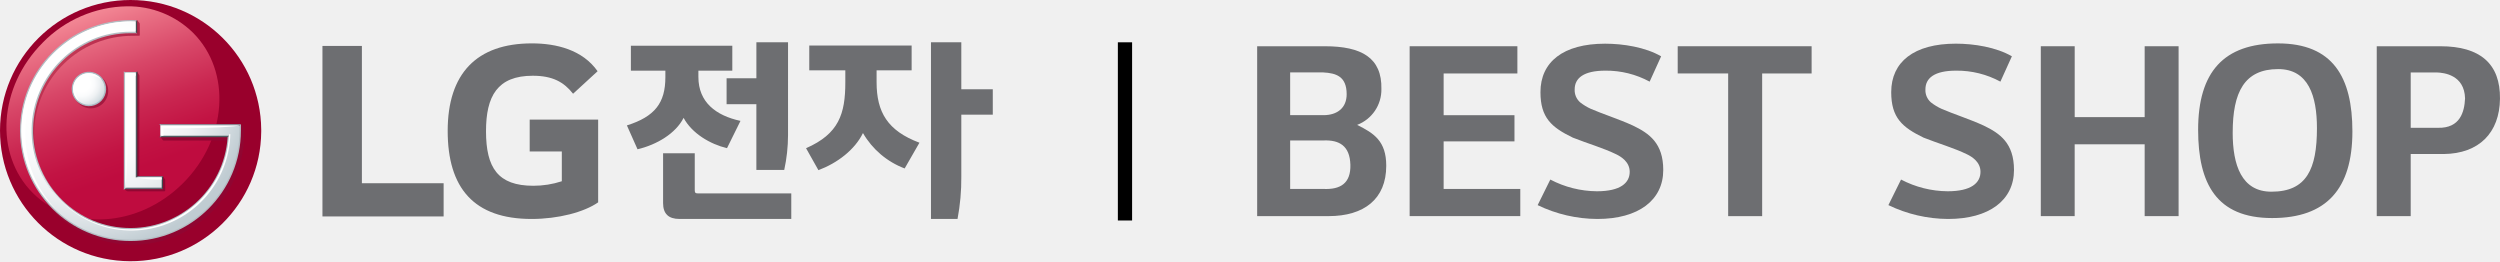
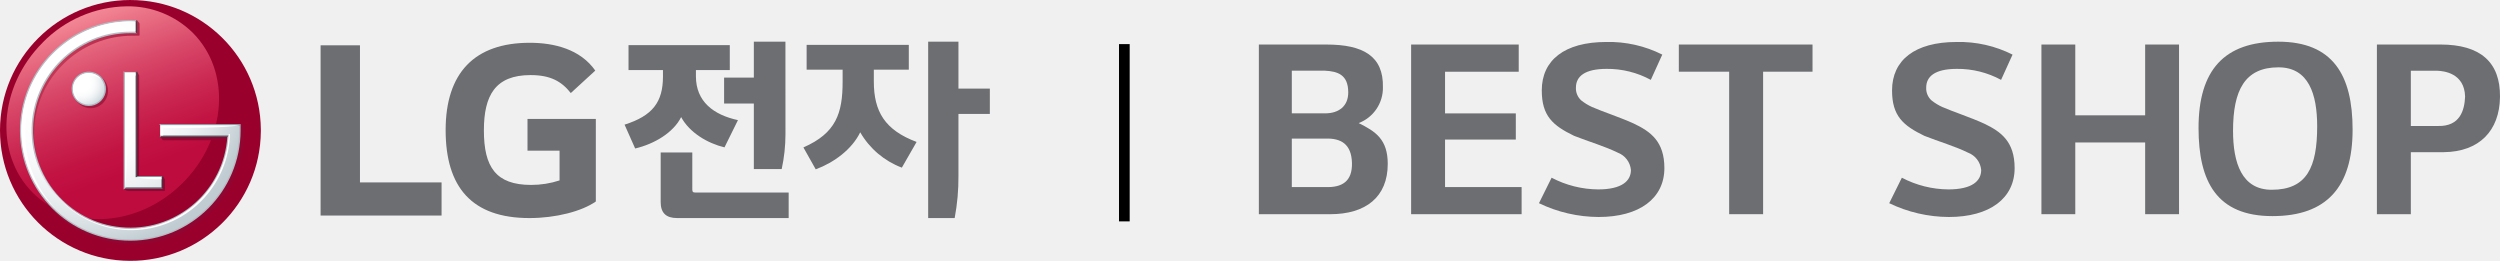
- <svg xmlns="http://www.w3.org/2000/svg" width="477.478" height="50.001" viewBox="0 0 477.478 50.001">
+ <svg xmlns="http://www.w3.org/2000/svg" width="430.073" height="44.871" viewBox="0 0 430.073 44.871">
  <defs>
-     <linearGradient id="linear-gradient" x1=".336" y1=".05" x2=".664" y2=".95" gradientUnits="objectBoundingBox">
+     <linearGradient id="7poggqnklb" x1=".336" y1=".05" x2=".664" y2=".95" gradientUnits="objectBoundingBox">
      <stop offset="0" stop-color="#f38895" />
      <stop offset=".086" stop-color="#eb7487" />
      <stop offset=".314" stop-color="#d84768" />
      <stop offset=".517" stop-color="#ca2751" />
      <stop offset=".687" stop-color="#c21343" />
      <stop offset=".801" stop-color="#bf0c3f" />
      <stop offset="1" stop-color="#bf0c3f" />
    </linearGradient>
-     <linearGradient id="linear-gradient-2" x1=".098" y1=".196" x2=".808" y2=".902" gradientUnits="objectBoundingBox">
+     <linearGradient id="qqrcjhnfxc" x1=".098" y1=".196" x2=".808" y2=".902" gradientUnits="objectBoundingBox">
      <stop offset="0" stop-color="#cd425c" />
      <stop offset=".089" stop-color="#bd3251" />
      <stop offset=".249" stop-color="#a91e43" />
      <stop offset=".43" stop-color="#9b1038" />
      <stop offset=".648" stop-color="#920732" />
      <stop offset="1" stop-color="#900531" />
    </linearGradient>
-     <linearGradient id="linear-gradient-3" y1=".5" x2="1" y2=".5" gradientUnits="objectBoundingBox">
+     <linearGradient id="5uizuz0gjd" y1=".5" x2="1" y2=".5" gradientUnits="objectBoundingBox">
      <stop offset="0" stop-color="#b4bdc3" />
      <stop offset=".04" stop-color="#adb6bc" />
      <stop offset=".498" stop-color="#6b7379" />
      <stop offset=".83" stop-color="#424950" />
      <stop offset="1" stop-color="#333940" />
    </linearGradient>
-     <linearGradient id="linear-gradient-4" y1=".5" x2="1" y2=".5" gradientUnits="objectBoundingBox">
+     <linearGradient id="l143p2xbue" y1=".5" x2="1" y2=".5" gradientUnits="objectBoundingBox">
      <stop offset="0" stop-color="#b3bbc1" />
      <stop offset=".081" stop-color="#a6aeb3" />
      <stop offset=".52" stop-color="#636b70" />
      <stop offset=".838" stop-color="#394146" />
      <stop offset="1" stop-color="#2a3236" />
    </linearGradient>
-     <linearGradient id="linear-gradient-5" x1="11.859" y1="5.951" x2="11.946" y2="5.951" gradientUnits="objectBoundingBox">
+     <linearGradient id="atp9mjx77f" x1="11.859" y1="5.951" x2="11.946" y2="5.951" gradientUnits="objectBoundingBox">
      <stop offset="0" stop-color="#abbac2" />
      <stop offset="1" stop-color="#262a30" />
    </linearGradient>
-     <linearGradient id="linear-gradient-6" x1="2.209" y1="1.23" x2="2.222" y2="1.23" gradientUnits="objectBoundingBox">
+     <linearGradient id="ltc0solmhg" x1="2.209" y1="1.23" x2="2.222" y2="1.23" gradientUnits="objectBoundingBox">
      <stop offset="0" stop-color="#b4bdc3" />
      <stop offset="1" stop-color="#3e454d" />
    </linearGradient>
-     <linearGradient id="linear-gradient-7" x1="2.447" y1="1.316" x2="2.462" y2="1.316" gradientUnits="objectBoundingBox">
+     <linearGradient id="ye21xi8zbh" x1="2.447" y1="1.316" x2="2.462" y2="1.316" gradientUnits="objectBoundingBox">
      <stop offset="0" stop-color="#b4bdc3" />
      <stop offset="1" stop-color="#485159" />
    </linearGradient>
-     <radialGradient id="radial-gradient" cx=".481" cy=".485" r=".521" gradientTransform="matrix(1 0 0 -1 0 2.319)" gradientUnits="objectBoundingBox">
+     <radialGradient id="phs0ipyvwa" cx=".481" cy=".485" r=".521" gradientTransform="matrix(1 0 0 -1 0 2.319)" gradientUnits="objectBoundingBox">
      <stop offset="0" stop-color="#bf0c3f" />
      <stop offset=".5" stop-color="#bf0c3f" />
      <stop offset=".753" stop-color="#bc0b3d" />
      <stop offset=".859" stop-color="#b5093a" />
      <stop offset=".938" stop-color="#a90534" />
      <stop offset="1" stop-color="#99002c" />
    </radialGradient>
-     <radialGradient id="radial-gradient-2" cx=".298" cy=".288" r=".764" gradientUnits="objectBoundingBox">
+     <radialGradient id="hkrwrdurmi" cx=".298" cy=".288" r=".764" gradientUnits="objectBoundingBox">
      <stop offset="0" stop-color="#fff" />
      <stop offset=".35" stop-color="#fff" />
      <stop offset=".511" stop-color="#fafbfc" />
      <stop offset=".677" stop-color="#eef1f3" />
      <stop offset=".845" stop-color="#d9e0e4" />
      <stop offset="1" stop-color="#c0ccd2" />
    </radialGradient>
-     <radialGradient id="radial-gradient-3" cx=".293" cy=".316" r=".78" gradientTransform="translate(-.027)" gradientUnits="objectBoundingBox">
+     <radialGradient id="eflmp9nfwj" cx=".293" cy=".316" r=".78" gradientTransform="translate(-.027)" gradientUnits="objectBoundingBox">
      <stop offset="0" stop-color="#fff" />
      <stop offset=".35" stop-color="#fff" />
      <stop offset=".537" stop-color="#fafbfc" />
      <stop offset=".73" stop-color="#eef1f3" />
      <stop offset=".926" stop-color="#d9e1e5" />
      <stop offset="1" stop-color="#d0dadf" />
    </radialGradient>
-     <clipPath id="clip-path">
-       <path id="사각형_1295" data-name="사각형 1295" style="fill:none" d="M0 0h372.786v49.899H0z" />
-     </clipPath>
-     <style>
-             
-         </style>
  </defs>
-   <g id="logo" transform="translate(0 .055)">
-     <g id="그룹_2180" data-name="그룹 2180" transform="translate(61.586 8.022)">
-       <path id="패스_6822" data-name="패스 6822" d="M157.84 14.835h-6.011V5.858h-5.793V39.6h5.071a41.484 41.484 0 0 0 .723-8.079V19.68h6.011zm-35.05-8.363v4.741h6.886V13.5c0 6.041-1.233 9.839-7.5 12.587l2.36 4.194c3.58-1.339 6.945-3.871 8.508-7.088a15.531 15.531 0 0 0 7.965 6.761l2.823-4.917c-6.085-2.28-8.184-5.825-8.184-11.573v-2.251h6.692V6.472zm-3.436 28.246h-17.818c-.468 0-.617-.108-.617-.617v-7.049H94.87v9.51c0 2.062 1.052 3.036 3.12 3.036h21.364zm-.617-28.859h-6.047v6.871H107v4.955h5.687v12.549h5.322a31.331 31.331 0 0 0 .724-6.62zm-30.017.654v4.771h6.588v1.229c0 4.919-1.989 7.524-7.348 9.222l2.028 4.556c3.692-.868 7.31-3.036 8.8-6 1.591 2.967 5.071 5.026 8.29 5.789l2.574-5.209c-4.673-1.013-8.038-3.549-8.038-8.391v-1.196h6.478V6.513z" transform="translate(-29.813 -5.858)" style="fill:#6d6e71" />
-       <path id="패스_6823" data-name="패스 6823" d="M54.56 38.934h13.825v-6.342H52.774V6.368h-7.531v32.566z" transform="translate(-45.243 -5.672)" style="fill:#6d6e71" />
-       <path id="패스_6824" data-name="패스 6824" d="M78.475 26.65h6.135v5.693a17.421 17.421 0 0 1-5.438.862c-6.776 0-9.039-3.441-9.039-10.426 0-6.666 2.151-10.588 8.928-10.588 3.772 0 5.923 1.182 7.7 3.438l4.683-4.3C88.586 7.249 83.586 6.01 78.9 6.01c-10.545 0-16.087 5.753-16.087 16.713 0 10.91 5 16.822 16.037 16.822 5.056 0 10.008-1.29 12.7-3.172v-15.8H78.475z" transform="translate(-38.895 -5.802)" style="fill:#6d6e71" />
+   <path data-name="사각형 1355" d="M192.503 7.588h1.835v30.496h-1.835z" />
+   <g data-name="그룹 2292">
+     <path data-name="패스 6825" d="M17.173 13.991c2.9 1.438 5 2.793 5 7.019 0 5.729-3.819 8.656-9.9 8.656H0V.479h11.636c6.294 0 9.818 1.981 9.706 7.343a6.475 6.475 0 0 1-4.169 6.169M5.669 4.976v7.342h5.723c2.376 0 4-1.25 3.985-3.627-.013-3.025-1.8-3.6-4.024-3.715zm0 11.686v8.331h5.717c2.943.133 4.712-.982 4.63-4.149-.086-3.267-1.911-4.283-4.589-4.183z" transform="translate(216.56 7.183)" style="fill:#6d6e71" />
+     <path data-name="패스 6826" d="M25.508.479h18.509v4.68H31.344v7.167h12.173v4.5H31.344V25h13.171v4.666H25.508z" transform="translate(217.247 7.182)" style="fill:#6d6e71" />
+     <path data-name="패스 6827" d="M49.1 23.4a17.469 17.469 0 0 0 8.01 2.013c4.065 0 5.635-1.448 5.635-3.342a3.525 3.525 0 0 0-2.253-2.977c-2.3-1.128-4.993-1.893-7.528-2.9-3.663-1.772-5.556-3.425-5.556-7.81C47.406 3.189 51.311.05 58.518.05a20.334 20.334 0 0 1 9.62 2.172L66.164 6.57a15.634 15.634 0 0 0-7.607-1.893c-3.744 0-5.273 1.291-5.273 3.219a2.767 2.767 0 0 0 .927 2.216 8.962 8.962 0 0 0 1.848 1.127c1.933.846 4.832 1.77 7.209 2.86 2.856 1.366 5.233 3.058 5.233 7.646 0 5.193-4.269 8.413-11.313 8.413a23.787 23.787 0 0 1-10.264-2.375z" transform="translate(217.822 7.171)" style="fill:#6d6e71" />
+     <path data-name="패스 6828" d="M70.354.479h23v4.674h-8.5v24.511h-5.84V5.153h-8.66z" transform="translate(218.453 7.182)" style="fill:#6d6e71" />
+     <path data-name="패스 6829" d="M107.774 23.4a17.487 17.487 0 0 0 8.012 2.013c4.065 0 5.636-1.448 5.636-3.342a3.527 3.527 0 0 0-2.254-2.977c-2.3-1.128-4.993-1.893-7.528-2.9-3.664-1.772-5.554-3.425-5.554-7.81 0-5.194 3.9-8.333 11.11-8.333a20.331 20.331 0 0 1 9.62 2.172l-1.973 4.347a15.642 15.642 0 0 0-7.609-1.893c-3.746 0-5.272 1.291-5.272 3.219a2.773 2.773 0 0 0 .925 2.216 8.954 8.954 0 0 0 1.852 1.127c1.933.846 4.829 1.77 7.2 2.86 2.859 1.366 5.235 3.058 5.235 7.646 0 5.193-4.269 8.413-11.312 8.413a23.788 23.788 0 0 1-10.262-2.375z" transform="translate(219.401 7.171)" style="fill:#6d6e71" />
+     <path data-name="패스 6830" d="M131.1.479h5.824v12.178h12.02V.479h5.829v29.185h-5.829V17.326h-12.02v12.338H131.1z" transform="translate(220.085 7.182)" style="fill:#6d6e71" />
+     <path data-name="패스 6831" d="M183.921 15.125c0 9.909-4.489 14.882-13.793 14.882-9.54 0-12.71-5.9-12.71-15.163C157.418 4.9 161.831 0 171.132 0c9.421 0 12.789 5.778 12.789 15.125m-20.568.2c0 5.576 1.524 10.15 6.654 10.15 6.057 0 7.82-3.891 7.82-10.913 0-5.5-1.444-10.149-6.656-10.149-5.813 0-7.818 3.971-7.818 10.912" transform="translate(220.795 7.17)" style="fill:#6d6e71" />
+     <path data-name="패스 6832" d="M198.25.479H187.3v29.185h5.836v-10.67h5.679c6.053-.066 9.59-3.638 9.66-9.5.069-6-3.4-9.017-10.225-9.017m-.42 14.011h-4.693V4.983h4.513c1.148.043 4.718.4 4.822 4.452-.1 2.341-.863 5.143-4.643 5.055" transform="translate(221.597 7.183)" style="fill:#6d6e71" />
+   </g>
+   <g data-name="그룹 2294">
+     <g data-name="그룹 2293">
+       <path data-name="패스 6833" d="M170.509 15.243h-5.4V7.17h-5.211v30.341h4.56a37.328 37.328 0 0 0 .651-7.265V19.6h5.4zM138.99 7.722v4.264h6.192v2.056c0 5.433-1.109 8.847-6.746 11.319l2.122 3.771c3.219-1.2 6.245-3.481 7.651-6.373a13.953 13.953 0 0 0 7.162 6.08l2.538-4.421c-5.471-2.051-7.359-5.239-7.359-10.408v-2.024h6.018V7.722zm-3.09 25.4h-16.023c-.421 0-.555-.1-.555-.554v-6.339h-5.439v8.552c0 1.854.946 2.73 2.805 2.73H135.9zm-.555-25.952h-5.437v6.179h-5.114v4.456h5.114V29.09h4.792a28.159 28.159 0 0 0 .65-5.953zm-26.993.589v4.291h5.925v1.1c0 4.424-1.789 6.765-6.607 8.294l1.823 4.1c3.32-.781 6.573-2.73 7.912-5.4 1.432 2.669 4.56 4.52 7.455 5.207l2.315-4.685c-4.2-.911-7.229-3.19-7.229-7.545V12.05h5.827V7.759z" transform="translate(-.227)" style="fill:#6d6e71" />
+       <path data-name="패스 6834" d="M63.758 37.08H76.19v-5.7H62.152V7.795h-6.774V37.08z" transform="translate(-.227)" style="fill:#6d6e71" />
+       <path data-name="패스 6835" d="M90.971 25.918h5.517v5.119a15.655 15.655 0 0 1-4.89.775c-6.093 0-8.128-3.1-8.128-9.375 0-6 1.933-9.521 8.029-9.521 3.392 0 5.325 1.063 6.922 3.092l4.211-3.864c-2.568-3.673-7.064-4.786-11.277-4.786-9.482 0-14.466 5.172-14.466 15.029 0 9.811 4.5 15.127 14.421 15.127 4.546 0 9-1.161 11.418-2.852V20.455H90.971z" transform="translate(-.227)" style="fill:#6d6e71" />
    </g>
-     <path id="사각형_1290" data-name="사각형 1290" transform="translate(0 .048)" style="fill:none" d="M0 0h372.786v49.899H0z" />
-     <g id="Group_590" transform="translate(0 -.055)">
-       <g id="Group_433">
-         <path id="Path_254" d="M156.969 344.638a24.945 24.945 0 1 0 24.961 25.14v-.391a24.946 24.946 0 0 0-24.961-24.749z" transform="translate(-132.039 -344.638)" style="fill:url(#radial-gradient)" />
-         <path id="Path_255" d="M147.088 359.623c-8.43 8.438-9.29 21.3-1.882 28.706s20.256 6.558 28.7-1.892 9.3-21.31 1.892-28.72a17.6 17.6 0 0 0-12.621-5.046 23 23 0 0 0-16.092 6.945" transform="translate(-138.935 -351.465)" style="fill:url(#linear-gradient)" />
-         <path id="Path_256" d="m179.3 402.4.616-.344v-21.032l-.153-.244.153-.045v-.035h.107l1.861-.638.334.575a.22.22 0 0 1 .046.158l-.019 19.153h4.525l.363.568a.327.327 0 0 1 .055.232v1.927a.152.152 0 0 1-.139.172h-6.921a.641.641 0 0 1-.344-.1zm22.456-12.3h-15.4v2.465l.382.516a.184.184 0 0 0 .131.052h12.884a18.821 18.821 0 1 1-18.673-20l1.01-.015h.112c.07 0 .131-.01.131-.172v-2.014a.409.409 0 0 0-.05-.218l-.454-.571-1.032.146-.516.172c-11.7 0-20.459 9.775-20.459 21.415a21.216 21.216 0 0 0 42.432-.127v-1.2zm-28.8-9.749a3.322 3.322 0 1 0 3.346 3.327 3.322 3.322 0 0 0-3.346-3.327z" transform="translate(-155.636 -366.298)" style="fill:url(#linear-gradient-2)" />
-         <path id="Path_257" d="m291.247 583.672-.516.49h7.57l-.494-.5z" transform="translate(-267.133 -548.034)" style="fill:#626d77" />
-         <path id="Path_258" d="m309.235 570.965.494-.478h-4.956l-.587.478z" transform="translate(-278.568 -536.826)" style="fill:#8699a3" />
-         <path id="Path_259" d="M293.349 436.8h-2.617l.49.47h1.566z" transform="translate(-267.098 -423.059)" style="fill:#8d9aa1" />
-         <path id="Path_260" d="m304.376 457.4.545-.442V436.8l-.561.466z" transform="translate(-278.683 -423.173)" style="fill:url(#linear-gradient-3)" />
-         <path id="Path_261" d="M337.664 570.965v1.509l.494.5v-2.491z" transform="translate(-307.023 -536.845)" style="fill:url(#linear-gradient-4)" />
-         <path id="Path_262" d="M290.732 436.8v22.659l.516-.49-.022-21.7z" transform="translate(-267.086 -423.193)" style="fill:#b4bdc3" />
-         <path id="Path_263" d="M227.313 442.809a2.8 2.8 0 1 0 .824-1.982 2.808 2.808 0 0 0-.824 1.982z" transform="translate(-213.136 -425.817)" style="fill:transparent" />
-         <path id="Path_264" d="M224.082 440.025a3.291 3.291 0 1 0 .966-2.332 3.3 3.3 0 0 0-.966 2.332zm6.1 0a2.808 2.808 0 1 1-2.8-2.8 2.808 2.808 0 0 1 2.8 2.8z" transform="translate(-210.39 -423.03)" style="fill:url(#linear-gradient-5)" />
-         <path id="Path_265" d="m351.183 517.025-13.083-.015-.485.516h13.075l.26-.27z" transform="translate(-307.212 -491.321)" style="fill:#505c61" />
-         <path id="Path_267" d="m338.1 504.288 14.637-.024.5-.5h-15.619z" transform="translate(-307.207 -480.051)" style="fill:#8f9ca4" />
-         <path id="Path_268" d="M199.717 391.167v-1.218l-.489.49v.726a20.6 20.6 0 1 1-20.609-20.613l.782-.01.482-.468-1.268-.012a21.1 21.1 0 1 0 21.1 21.1z" transform="translate(-153.697 -366.229)" style="fill:url(#linear-gradient-6)" />
-         <path id="Path_269" d="m190.869 383.514-.544-.012h-.516a19.08 19.08 0 1 0 .036 38.159h.492a19.132 19.132 0 0 0 18.788-17.789l.017-.526-.243.222-.256.267a18.6 18.6 0 1 1-18.537-19.846l1.252.012z" transform="translate(-165.167 -377.639)" style="fill:url(#linear-gradient-7)" />
-         <path id="Path_272" d="m338.1 504.308-.485-.516v2.508l.485-.516z" transform="translate(-306.975 -480.082)" style="fill:#b4bdc3" />
-         <path id="Path_273" d="m304.531 372.173.489.49v-2.52l-.489.473z" transform="translate(-278.827 -366.294)" style="fill:url(#linear-gradient-4)" />
-         <path id="Path_274" d="M179.054 381.768v21.811h6.933v-1.944h-4.946v-19.867zm.724-9.921a20.837 20.837 0 1 0 21.089 20.833v-.946H186v1.934h12.89v.282a18.886 18.886 0 1 1-18.838-20.15h1v-1.951c-.2 0-.516 0-.779-.01z" transform="translate(-155.126 -367.742)" style="fill:url(#radial-gradient-2)" />
-         <path id="Path_275" d="M225.737 441.513a3.03 3.03 0 1 0 .889-2.144 3.031 3.031 0 0 0-.889 2.144" transform="translate(-211.797 -424.52)" style="fill:url(#radial-gradient-3)" />
-         <g id="Group_432" transform="translate(4.101 4.099)">
-           <path id="Path_276" d="M229.314 439.028a3 3 0 0 1 1.841.643 3.014 3.014 0 1 0-4.243 4.21 2.976 2.976 0 0 1-.635-1.824 3.035 3.035 0 0 1 3.036-3.03" transform="translate(-215.865 -428.601)" style="fill:#fff" />
-           <path id="Path_277" d="M181.352 371.832c-.265 0-.766-.014-1.02-.014a20.989 20.989 0 0 0-21.111 20.782 20.492 20.492 0 0 0 6.185 14.7c.127.125.26.244.389.366a20.473 20.473 0 0 1-5.836-14.334c0-11.435 8.234-20.93 21.393-21.5" transform="translate(-159.221 -371.818)" style="fill:#fff" />
-           <path id="Path_278" d="M305.927 572.169a20.487 20.487 0 0 0 5.017.421v-.421z" transform="translate(-284.157 -542.399)" style="fill:#fff" />
-           <path id="Path_279" d="M294.589 439.179v-.624h-2.015v22.129s.63-3.365.63-21.5z" transform="translate(-272.762 -428.817)" style="fill:#fff" />
-           <path id="Path_280" d="M354.391 505.573H339.31v1.961h.547v-1.416c13.14 0 14.534-.549 14.534-.549" transform="translate(-312.752 -485.711)" style="fill:#fff" />
-           <path id="Path_281" d="M213.917 518.607a2.336 2.336 0 0 1-.012.292 19.01 19.01 0 0 1-18.8 17.864 18.592 18.592 0 0 1-13.33-5.619 19.059 19.059 0 0 1-4.817-8.377 18.9 18.9 0 0 0 37.208-4.161z" transform="translate(-174.277 -497.068)" style="fill:#fff" />
-         </g>
-       </g>
-     </g>
-     <path id="사각형_1312" data-name="사각형 1312" transform="translate(213.501 8.025)" d="M0 0h2.72v34.031H0z" />
-     <g id="그룹_2183" data-name="그룹 2183" transform="translate(240.108 8.231)">
-       <path id="패스_6825" data-name="패스 6825" d="M19.092 15.5c3.226 1.6 5.563 3.105 5.561 7.8 0 6.369-4.246 9.623-11.009 9.623H0V.479h12.936c7 0 10.915 2.2 10.791 8.164a7.2 7.2 0 0 1-4.635 6.857M6.3 5.478v8.163h6.362c2.642 0 4.444-1.389 4.431-4.032-.015-3.363-2-4-4.474-4.13zm0 12.992v9.262h6.356c3.272.148 5.239-1.091 5.148-4.612-.1-3.632-2.125-4.762-5.1-4.65z" transform="translate(0 .068)" style="fill:#6d6e71" />
-       <path id="패스_6826" data-name="패스 6826" d="M25.508.479h20.577v5.2H32v7.971h13.529v5H32v9.084h14.639v5.188H25.508z" transform="translate(3.614 .067)" style="fill:#6d6e71" />
-       <path id="패스_6827" data-name="패스 6827" d="M49.341 26a19.421 19.421 0 0 0 8.9 2.238c4.52 0 6.264-1.61 6.264-3.715 0-1.923-1.7-2.908-2.5-3.31-2.553-1.254-5.551-2.1-8.369-3.221-4.072-1.97-6.176-3.807-6.176-8.682C47.459 3.54 51.8.05 59.813.05c3.443 0 7.7.67 10.695 2.415L68.314 7.3a17.38 17.38 0 0 0-8.457-2.1c-4.162 0-5.862 1.435-5.862 3.579a3.077 3.077 0 0 0 1.031 2.464 9.963 9.963 0 0 0 2.055 1.252c2.149.941 5.371 1.968 8.014 3.179 3.175 1.518 5.818 3.4 5.818 8.5 0 5.773-4.746 9.353-12.577 9.353a26.445 26.445 0 0 1-11.411-2.641z" transform="translate(6.646 .007)" style="fill:#6d6e71" />
-       <path id="패스_6828" data-name="패스 6828" d="M70.354.479h25.575v5.2h-9.446v27.25h-6.492V5.675h-9.637z" transform="translate(9.965 .067)" style="fill:#6d6e71" />
-       <path id="패스_6829" data-name="패스 6829" d="M108.017 26a19.441 19.441 0 0 0 8.907 2.238c4.52 0 6.265-1.61 6.265-3.715 0-1.923-1.7-2.908-2.506-3.31-2.553-1.254-5.551-2.1-8.369-3.221-4.073-1.97-6.175-3.807-6.175-8.682 0-5.774 4.338-9.264 12.351-9.264 3.445 0 7.695.67 10.695 2.415L126.993 7.3a17.39 17.39 0 0 0-8.46-2.1c-4.165 0-5.861 1.435-5.861 3.579a3.082 3.082 0 0 0 1.029 2.464 9.953 9.953 0 0 0 2.058 1.252c2.149.941 5.369 1.968 8.01 3.179 3.178 1.518 5.82 3.4 5.82 8.5 0 5.773-4.746 9.353-12.576 9.353a26.447 26.447 0 0 1-11.413-2.645z" transform="translate(14.958 .007)" style="fill:#6d6e71" />
-       <path id="패스_6830" data-name="패스 6830" d="M131.1.479h6.474v13.538h13.363V.479h6.48v32.446h-6.48V19.208h-13.368v13.717H131.1z" transform="translate(18.567 .067)" style="fill:#6d6e71" />
-       <path id="패스_6831" data-name="패스 6831" d="M186.883 16.815c0 11.016-4.99 16.545-15.335 16.545-10.606 0-14.13-6.555-14.13-16.857 0-11.06 4.906-16.5 15.247-16.5 10.473 0 14.218 6.424 14.218 16.815m-22.866.223c0 6.2 1.694 11.284 7.4 11.284 6.733 0 8.694-4.326 8.694-12.132 0-6.111-1.605-11.283-7.4-11.283-6.463 0-8.691 4.415-8.691 12.131" transform="translate(22.297)" style="fill:#6d6e71" />
-       <path id="패스_6832" data-name="패스 6832" d="M199.473.479H187.3v32.447h6.488V21.063h6.312c6.729-.073 10.662-4.045 10.739-10.559.078-6.667-3.776-10.025-11.366-10.025m-.467 15.577h-5.217V5.486h5.018c1.276.048 5.245.444 5.361 4.949-.116 2.6-.959 5.717-5.161 5.62" transform="translate(26.528 .068)" style="fill:#6d6e71" />
-     </g>
+     <path d="M154.461 344.638a22.436 22.436 0 1 0 22.45 22.611v-.349a22.436 22.436 0 0 0-22.45-22.259z" transform="translate(-132.039 -344.638)" style="fill:url(#phs0ipyvwa)" />
+     <path d="M146.391 358.923c-7.582 7.589-8.355 19.154-1.693 25.818s18.218 5.9 25.809-1.7 8.368-19.166 1.7-25.83a15.834 15.834 0 0 0-11.351-4.538 20.689 20.689 0 0 0-14.473 6.246" transform="translate(-139.059 -351.586)" style="fill:url(#7poggqnklb)" />
+     <path d="m177.336 399.156.554-.309v-18.918l-.138-.22.138-.04v-.028h.1l1.674-.574.3.517a.2.2 0 0 1 .042.142l-.017 17.226h4.069l.327.511a.294.294 0 0 1 .05.209v1.728a.136.136 0 0 1-.125.155h-6.23a.577.577 0 0 1-.31-.091zm20.2-11.065h-13.851v2.217l.344.464a.166.166 0 0 0 .118.046h11.588a16.927 16.927 0 1 1-16.794-17.987l.908-.014h.1c.063 0 .118-.009.118-.155v-1.812a.368.368 0 0 0-.045-.2l-.408-.514-.928.132-.464.155c-10.522 0-18.4 8.792-18.4 19.26a19.081 19.081 0 0 0 38.163-.114v-1.079zm-25.906-8.768a2.988 2.988 0 1 0 3.01 2.992 2.988 2.988 0 0 0-3.01-2.992z" transform="translate(-156.057 -366.684)" style="fill:url(#qqrcjhnfxc)" />
+     <path d="m291.2 583.67-.464.441h6.808l-.444-.453z" transform="translate(-269.507 -551.618)" style="fill:#626d77" />
+     <path d="m308.727 570.917.444-.43h-4.458l-.528.43z" transform="translate(-281.146 -540.213)" style="fill:#8699a3" />
+     <path d="M293.085 436.8h-2.353l.441.422h1.408z" transform="translate(-269.476 -424.442)" style="fill:#8d9aa1" />
+     <path d="m304.375 455.332.491-.4V436.8l-.5.419z" transform="translate(-281.267 -424.544)" style="fill:url(#5uizuz0gjd)" />
+     <path d="M337.664 570.917v1.357l.444.453v-2.24z" transform="translate(-310.106 -540.23)" style="fill:url(#l143p2xbue)" />
+     <path d="M290.732 436.8v20.379l.464-.441-.02-19.517z" transform="translate(-269.465 -424.562)" style="fill:#b4bdc3" />
+     <path d="M227.313 442.527a2.519 2.519 0 1 0 .741-1.783 2.525 2.525 0 0 0-.741 1.783z" transform="translate(-214.562 -427.245)" style="fill:transparent" />
+     <path d="M224.082 439.694a2.96 2.96 0 1 0 .869-2.1 2.965 2.965 0 0 0-.869 2.1zm5.487 0a2.525 2.525 0 1 1-2.522-2.517 2.525 2.525 0 0 1 2.522 2.517z" transform="translate(-211.768 -424.408)" style="fill:url(#atp9mjx77f)" />
+     <path d="m349.818 517.024-11.77-.014-.436.464h11.758l.234-.243z" transform="translate(-310.271 -493.906)" style="fill:#505c61" />
+     <path d="m338.054 504.235 13.164-.022.446-.449h-14.046z" transform="translate(-310.267 -482.437)" style="fill:#8f9ca4" />
+     <path d="M195.47 389.044v-1.1l-.439.441v.653A18.527 18.527 0 1 1 176.5 370.5l.7-.009.433-.421-1.14-.011a18.981 18.981 0 1 0 18.979 18.98z" transform="translate(-154.081 -366.615)" style="fill:url(#ltc0solmhg)" />
+     <path d="m188.844 383.513-.489-.011h-.464a17.16 17.16 0 1 0 .032 34.32h.442a17.207 17.207 0 0 0 16.9-16l.015-.473-.218.2-.231.24a16.726 16.726 0 1 1-16.672-17.849l1.126.011z" transform="translate(-165.728 -378.229)" style="fill:url(#ye21xi8zbh)" />
+     <path d="m338.054 504.256-.436-.464v2.254l.436-.464z" transform="translate(-310.058 -482.467)" style="fill:#b4bdc3" />
+     <path d="m304.531 371.969.439.441v-2.267l-.439.425z" transform="translate(-281.413 -366.682)" style="fill:url(#l143p2xbue)" />
+     <path d="M177.056 380.769v19.616h6.236v-1.749h-4.449v-17.867zm.651-8.923a18.741 18.741 0 1 0 18.967 18.737v-.851h-13.367v1.739H194.9v.254a16.986 16.986 0 1 1-16.947-18.125h.9v-1.755c-.176 0-.464 0-.7-.009z" transform="translate(-155.535 -368.154)" style="fill:url(#hkrwrdurmi)" />
+     <path d="M225.737 441.209a2.725 2.725 0 1 0 .8-1.928 2.726 2.726 0 0 0-.8 1.928" transform="translate(-213.2 -425.925)" style="fill:url(#eflmp9nfwj)" />
+     <path d="M228.954 438.973a2.7 2.7 0 0 1 1.656.579 2.711 2.711 0 1 0-3.816 3.786 2.677 2.677 0 0 1-.571-1.64 2.729 2.729 0 0 1 2.731-2.725" transform="translate(-213.171 -425.908)" style="fill:#fff" />
+     <path d="M179.125 371.83c-.238 0-.689-.012-.918-.012a18.877 18.877 0 0 0-18.987 18.694 18.43 18.43 0 0 0 5.563 13.217c.115.113.234.22.35.33a18.413 18.413 0 0 1-5.248-12.892c0-10.285 7.405-18.824 19.241-19.341" transform="translate(-155.533 -368.131)" style="fill:#fff" />
+     <path d="M305.927 572.169a18.426 18.426 0 0 0 4.512.379v-.379z" transform="translate(-282.659 -541.707)" style="fill:#fff" />
+     <path d="M294.386 439.117v-.562h-1.812v19.9s.566-3.026.566-19.341z" transform="translate(-271.067 -426.11)" style="fill:#fff" />
+     <path d="M352.873 505.573H339.31v1.764h.492v-1.273c11.818 0 13.072-.494 13.072-.494" transform="translate(-311.736 -484.022)" style="fill:#fff" />
+     <path d="M210.2 518.607a2.1 2.1 0 0 1-.011.263 17.1 17.1 0 0 1-16.912 16.067 16.722 16.722 0 0 1-11.988-5.054 17.141 17.141 0 0 1-4.332-7.534 17 17 0 0 0 33.465-3.743z" transform="translate(-170.858 -495.548)" style="fill:#fff" />
  </g>
</svg>
